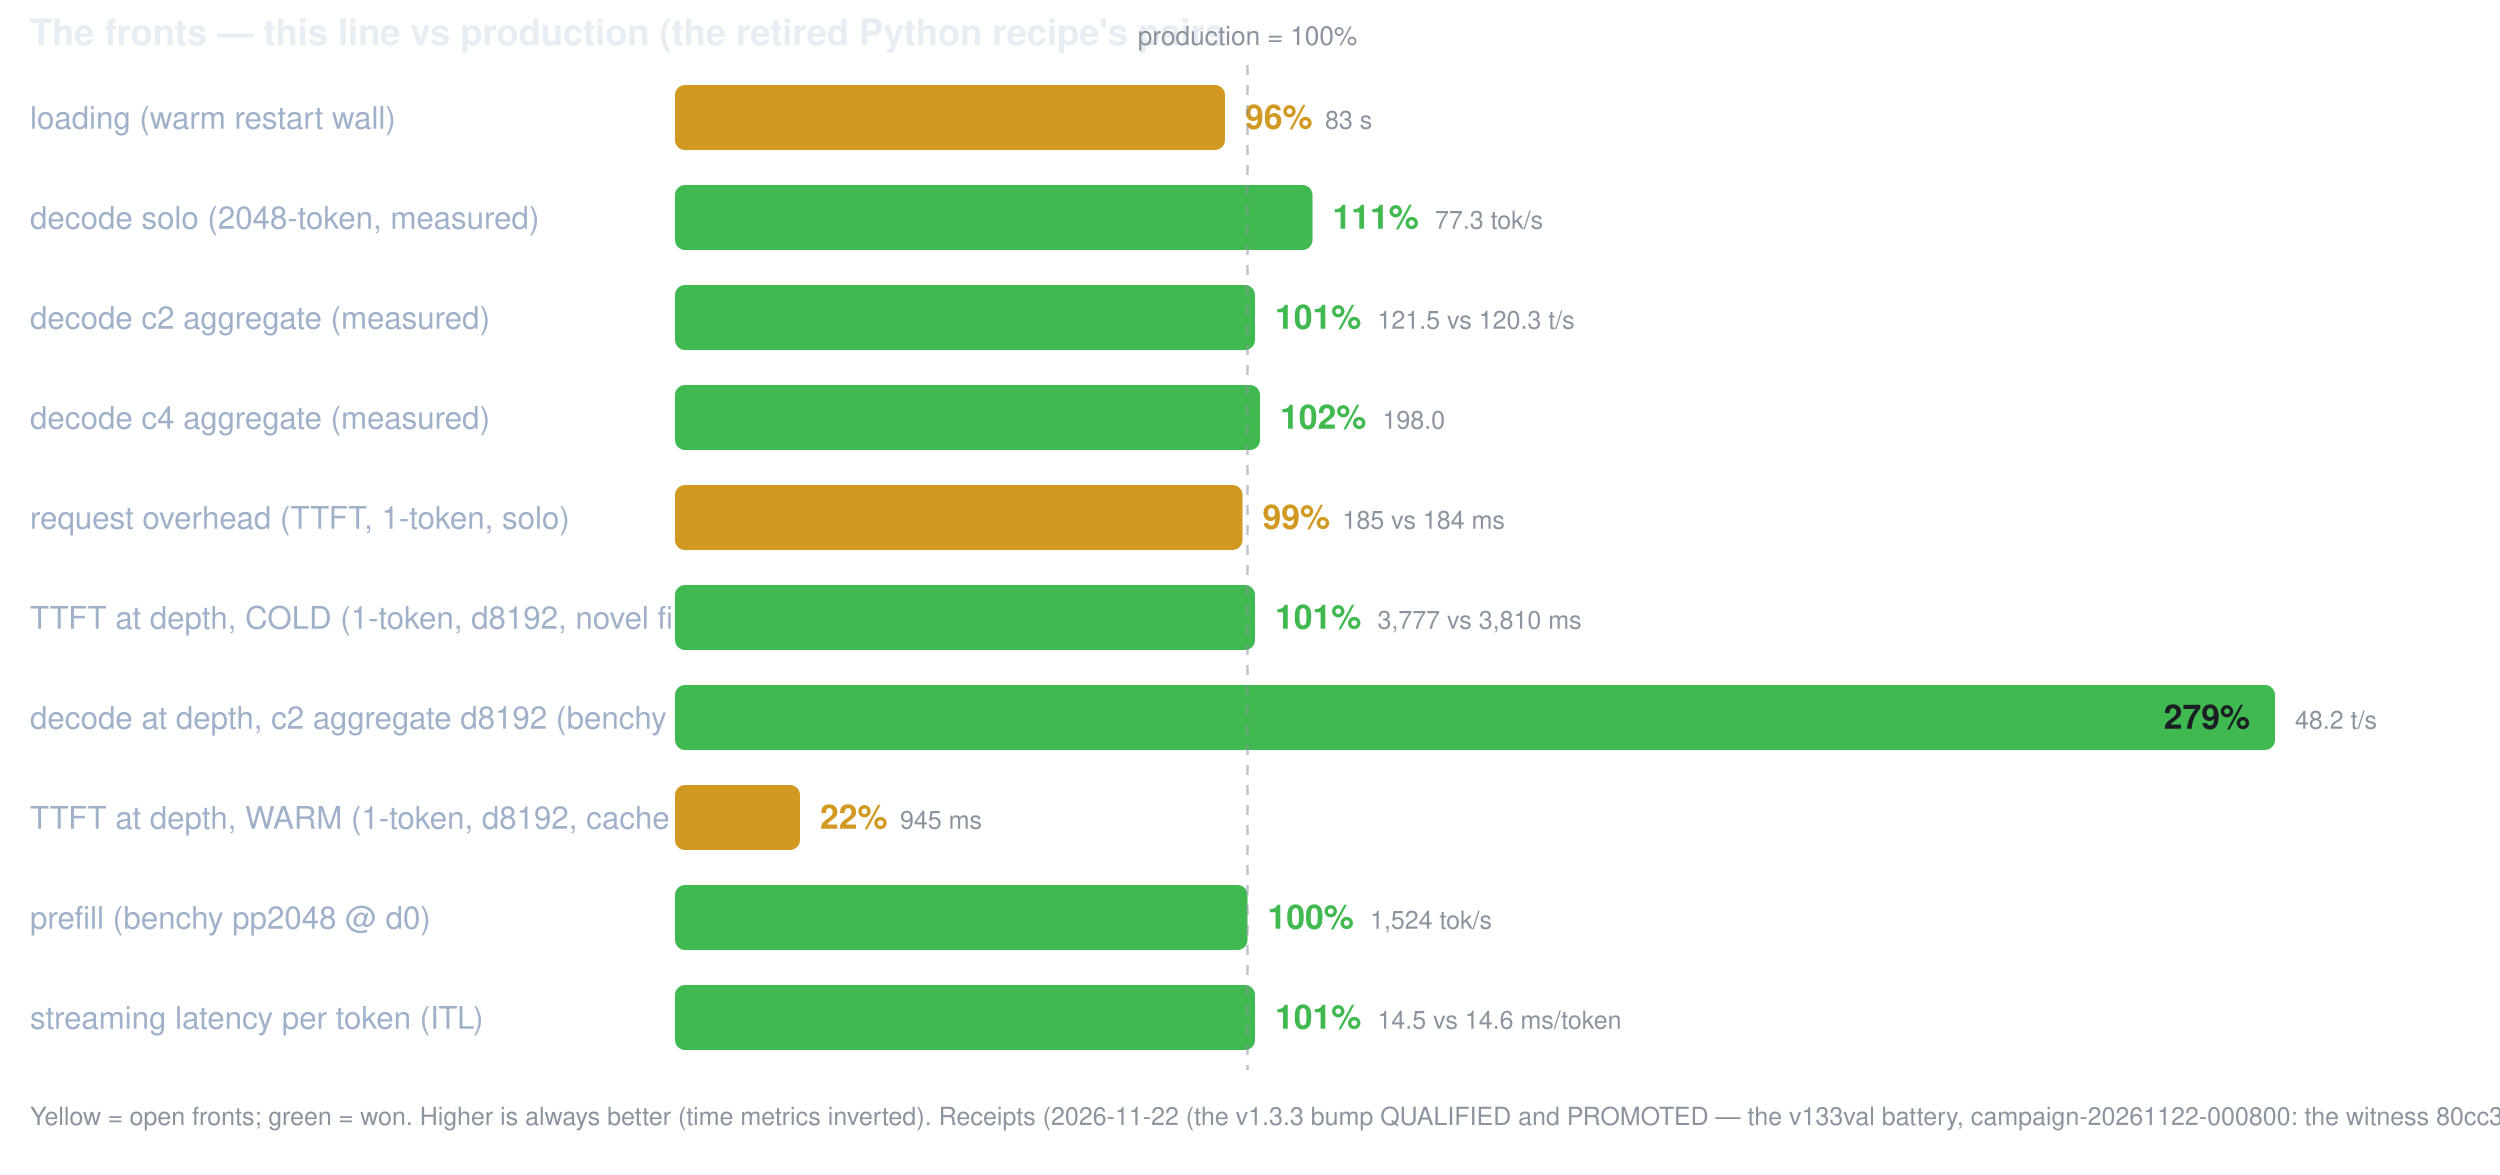
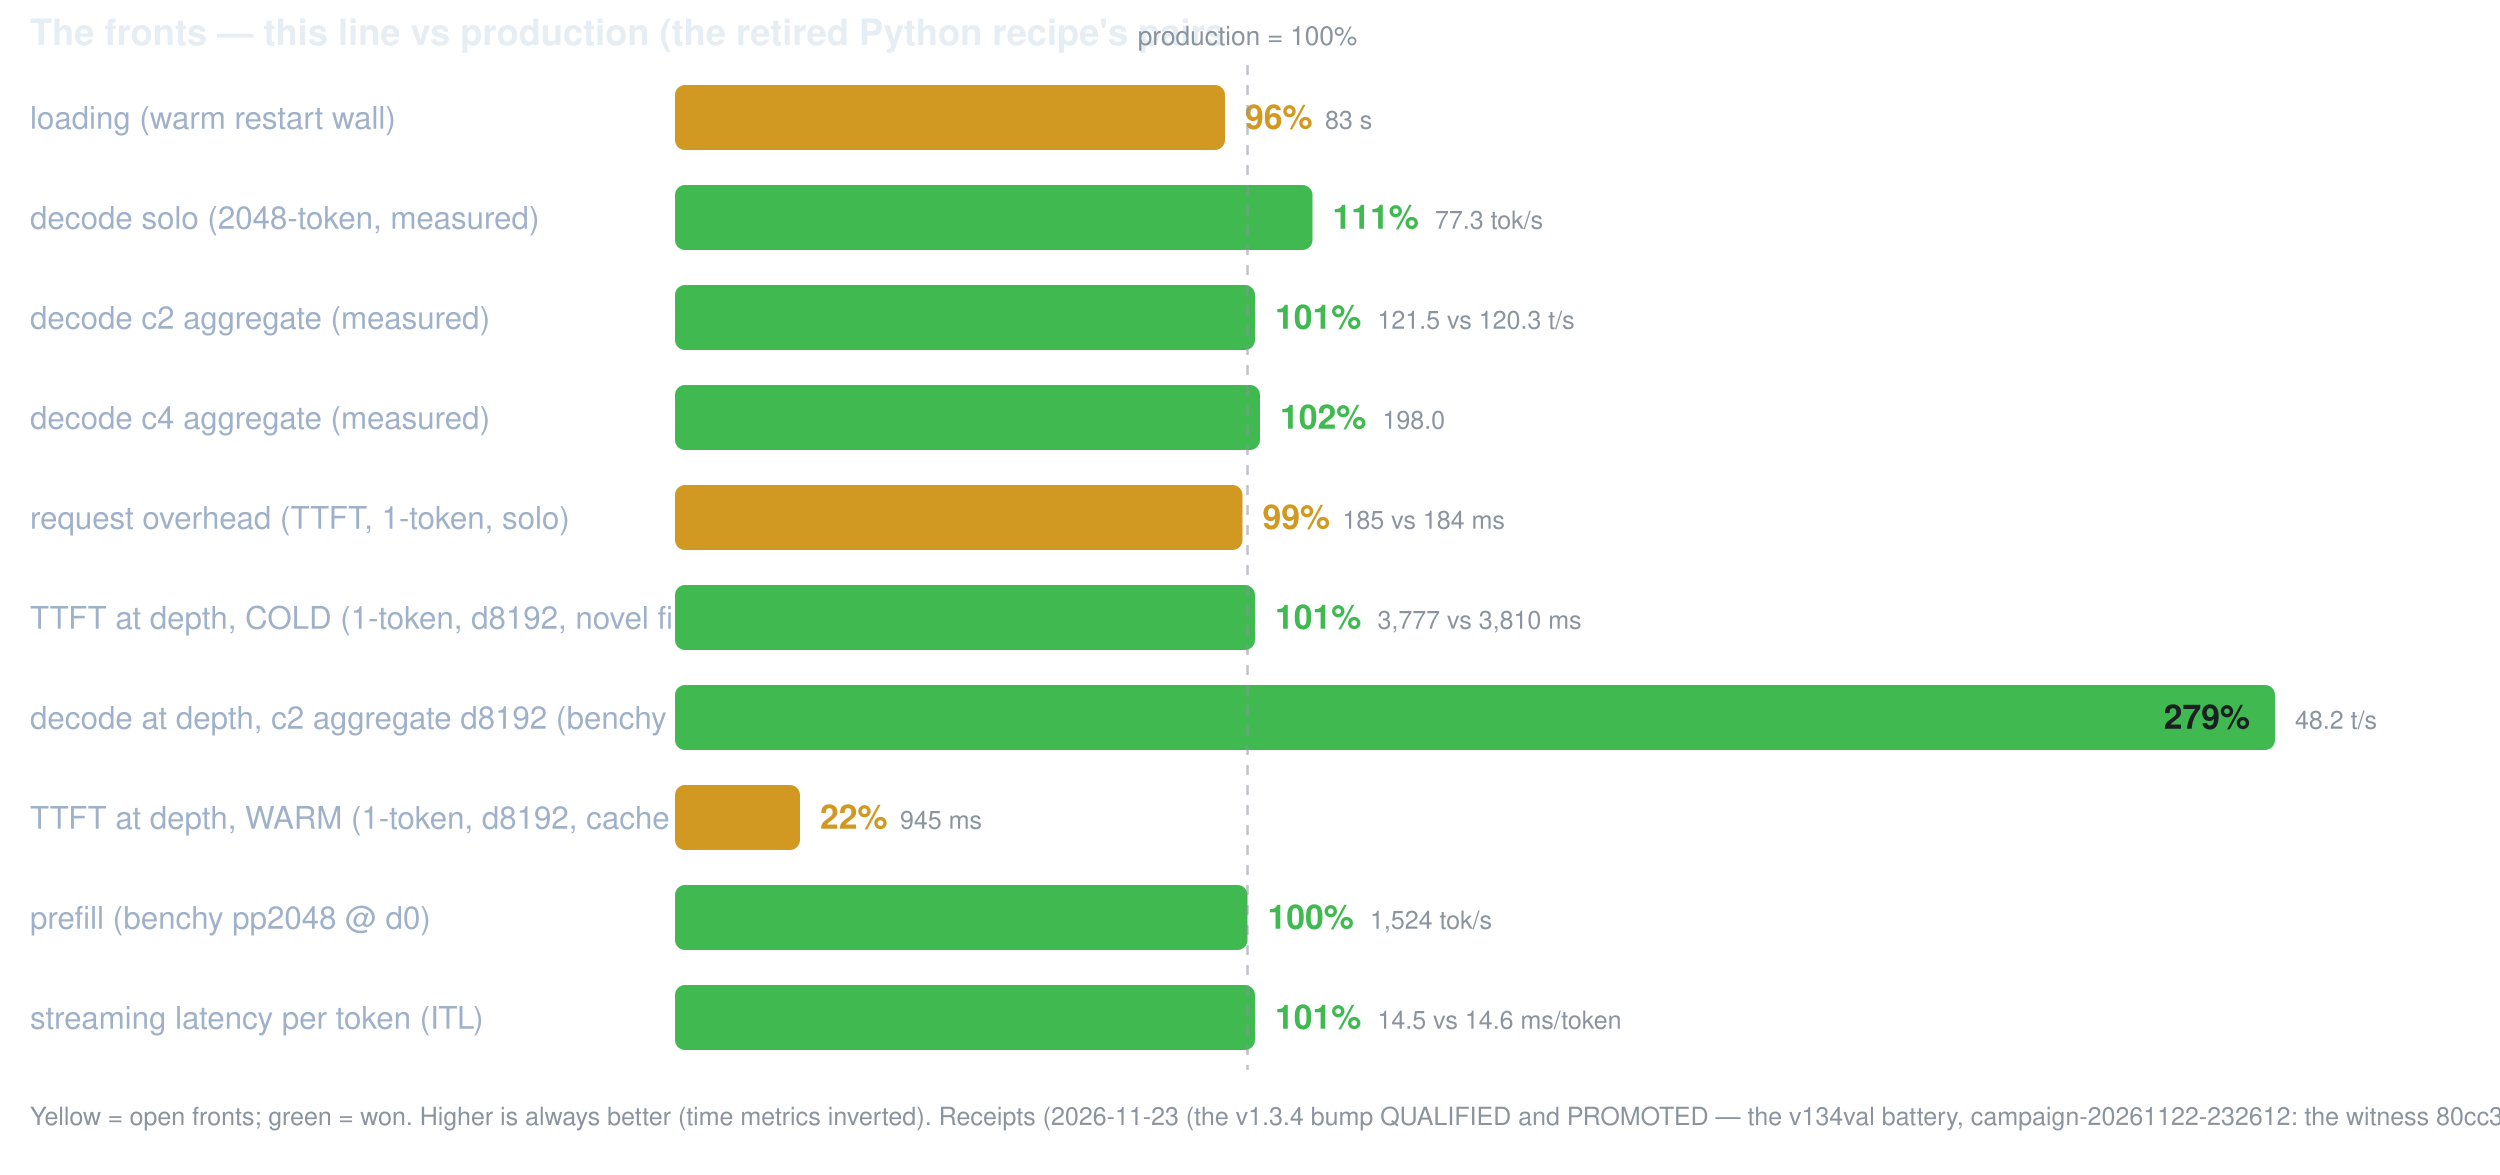
<svg xmlns="http://www.w3.org/2000/svg" viewBox="0 0 1000 470" width="1000" height="470" font-family="ui-sans-serif, -apple-system, 'Segoe UI', Helvetica, Arial, sans-serif">
  <text x="12" y="18" font-size="14.5" font-weight="700" fill="#e6edf3">The fronts — this line vs production (the retired Python recipe's pairs</text>
  <text x="499" y="18" font-size="10.5" fill="#8b949e" text-anchor="middle">production = 100%</text>
  <g>
    <text x="12" y="51.5" font-size="12.5" fill="#9fb1c9">loading (warm restart wall)</text>
    <rect x="270" y="34" width="220" height="26" rx="4" fill="#d29922" />
    <text x="498" y="51.5" font-size="13.5" font-weight="700" fill="#d29922">96%</text>
    <text x="530" y="51.5" font-size="10" fill="#8b949e">83 s</text>
    <text x="12" y="91.5" font-size="12.5" fill="#9fb1c9">decode solo (2048-token, measured)</text>
    <rect x="270" y="74" width="255" height="26" rx="4" fill="#3fb950" />
    <text x="533" y="91.5" font-size="13.5" font-weight="700" fill="#3fb950">111%</text>
    <text x="574" y="91.5" font-size="10" fill="#8b949e">77.3 tok/s</text>
    <text x="12" y="131.5" font-size="12.5" fill="#9fb1c9">decode c2 aggregate (measured)</text>
    <rect x="270" y="114" width="232" height="26" rx="4" fill="#3fb950" />
    <text x="510" y="131.5" font-size="13.5" font-weight="700" fill="#3fb950">101%</text>
    <text x="551" y="131.5" font-size="10" fill="#8b949e">121.5 vs 120.3 t/s</text>
    <text x="12" y="171.5" font-size="12.5" fill="#9fb1c9">decode c4 aggregate (measured)</text>
    <rect x="270" y="154" width="234" height="26" rx="4" fill="#3fb950" />
    <text x="512" y="171.5" font-size="13.5" font-weight="700" fill="#3fb950">102%</text>
    <text x="553" y="171.5" font-size="10" fill="#8b949e">198.0</text>
    <text x="12" y="211.5" font-size="12.5" fill="#9fb1c9">request overhead (TTFT, 1-token, solo)</text>
    <rect x="270" y="194" width="227" height="26" rx="4" fill="#d29922" />
    <text x="505" y="211.5" font-size="13.5" font-weight="700" fill="#d29922">99%</text>
    <text x="537" y="211.5" font-size="10" fill="#8b949e">185 vs 184 ms</text>
    <text x="12" y="251.5" font-size="12.5" fill="#9fb1c9">TTFT at depth, COLD (1-token, d8192, novel fill)</text>
    <rect x="270" y="234" width="232" height="26" rx="4" fill="#3fb950" />
    <text x="510" y="251.5" font-size="13.5" font-weight="700" fill="#3fb950">101%</text>
    <text x="551" y="251.5" font-size="10" fill="#8b949e">3,777 vs 3,810 ms</text>
    <text x="12" y="291.5" font-size="12.5" fill="#9fb1c9">decode at depth, c2 aggregate d8192 (benchy tg128)</text>
    <rect x="270" y="274" width="640" height="26" rx="4" fill="#3fb950" />
    <text x="900" y="291.5" font-size="13.5" font-weight="700" fill="#1a1f24" text-anchor="end">279%</text>
    <text x="918" y="291.5" font-size="10" fill="#8b949e">48.2 t/s</text>
    <text x="12" y="331.5" font-size="12.5" fill="#9fb1c9">TTFT at depth, WARM (1-token, d8192, cache hit)</text>
    <rect x="270" y="314" width="50" height="26" rx="4" fill="#d29922" />
    <text x="328" y="331.5" font-size="13.5" font-weight="700" fill="#d29922">22%</text>
    <text x="360" y="331.5" font-size="10" fill="#8b949e">945 ms</text>
    <text x="12" y="371.5" font-size="12.5" fill="#9fb1c9">prefill (benchy pp2048 @ d0)</text>
    <rect x="270" y="354" width="229" height="26" rx="4" fill="#3fb950" />
    <text x="507" y="371.5" font-size="13.5" font-weight="700" fill="#3fb950">100%</text>
    <text x="548" y="371.5" font-size="10" fill="#8b949e">1,524 tok/s</text>
    <text x="12" y="411.5" font-size="12.5" fill="#9fb1c9">streaming latency per token (ITL)</text>
    <rect x="270" y="394" width="232" height="26" rx="4" fill="#3fb950" />
    <text x="510" y="411.5" font-size="13.5" font-weight="700" fill="#3fb950">101%</text>
    <text x="551" y="411.5" font-size="10" fill="#8b949e">14.5 vs 14.6 ms/token</text>
  </g>
  <line x1="499" y1="26" x2="499" y2="428" stroke="#8b949e" stroke-opacity="0.55" stroke-dasharray="4 4" />
-   <text x="12" y="450" font-size="10" fill="#8b949e">Yellow = open fronts; green = won. Higher is always better (time metrics inverted). Receipts (2026-11-22 (the v1.3.3 bump QUALIFIED and PROMOTED — the v133val battery, campaign-20261122-000800: the witness 80cc3802 IDENTICAL across the NINTH bump; hardmode 94 HOLDS on the 3.1.0 frame; the vision 4/4; the walls 83/83; the value bracket 75.9/75.9 in-band — no row moved, the decode row stands at the round-157 PDL-bracket mean 77.3 on the v1.3.2 receipt)): THE V1.2.7 BUMP QUALIFIED AND PROMOTED (round 141 cont. 28-29, the v127val battery</text>
+   <text x="12" y="450" font-size="10" fill="#8b949e">Yellow = open fronts; green = won. Higher is always better (time metrics inverted). Receipts (2026-11-23 (the v1.3.4 bump QUALIFIED and PROMOTED — the v134val battery, campaign-20261122-232612: the witness 80cc3802 IDENTICAL across the TENTH bump; hardmode 94 HOLDS on the 3.1.0 frame; the vision 4/4; the walls 83/83; the value bracket 75.9/75.9 in-band — no row moved, the decode row stands at the round-157 PDL-bracket mean 77.3; the serve line's pool note re-shapes to 2 windows at 524288 (#4427's budget) — the serve line itself is the witness)): THE V1.2.7 BUMP QUALIFIED AND PROMOTED (round 141 cont. 28-29, the v127val battery</text>
</svg>
